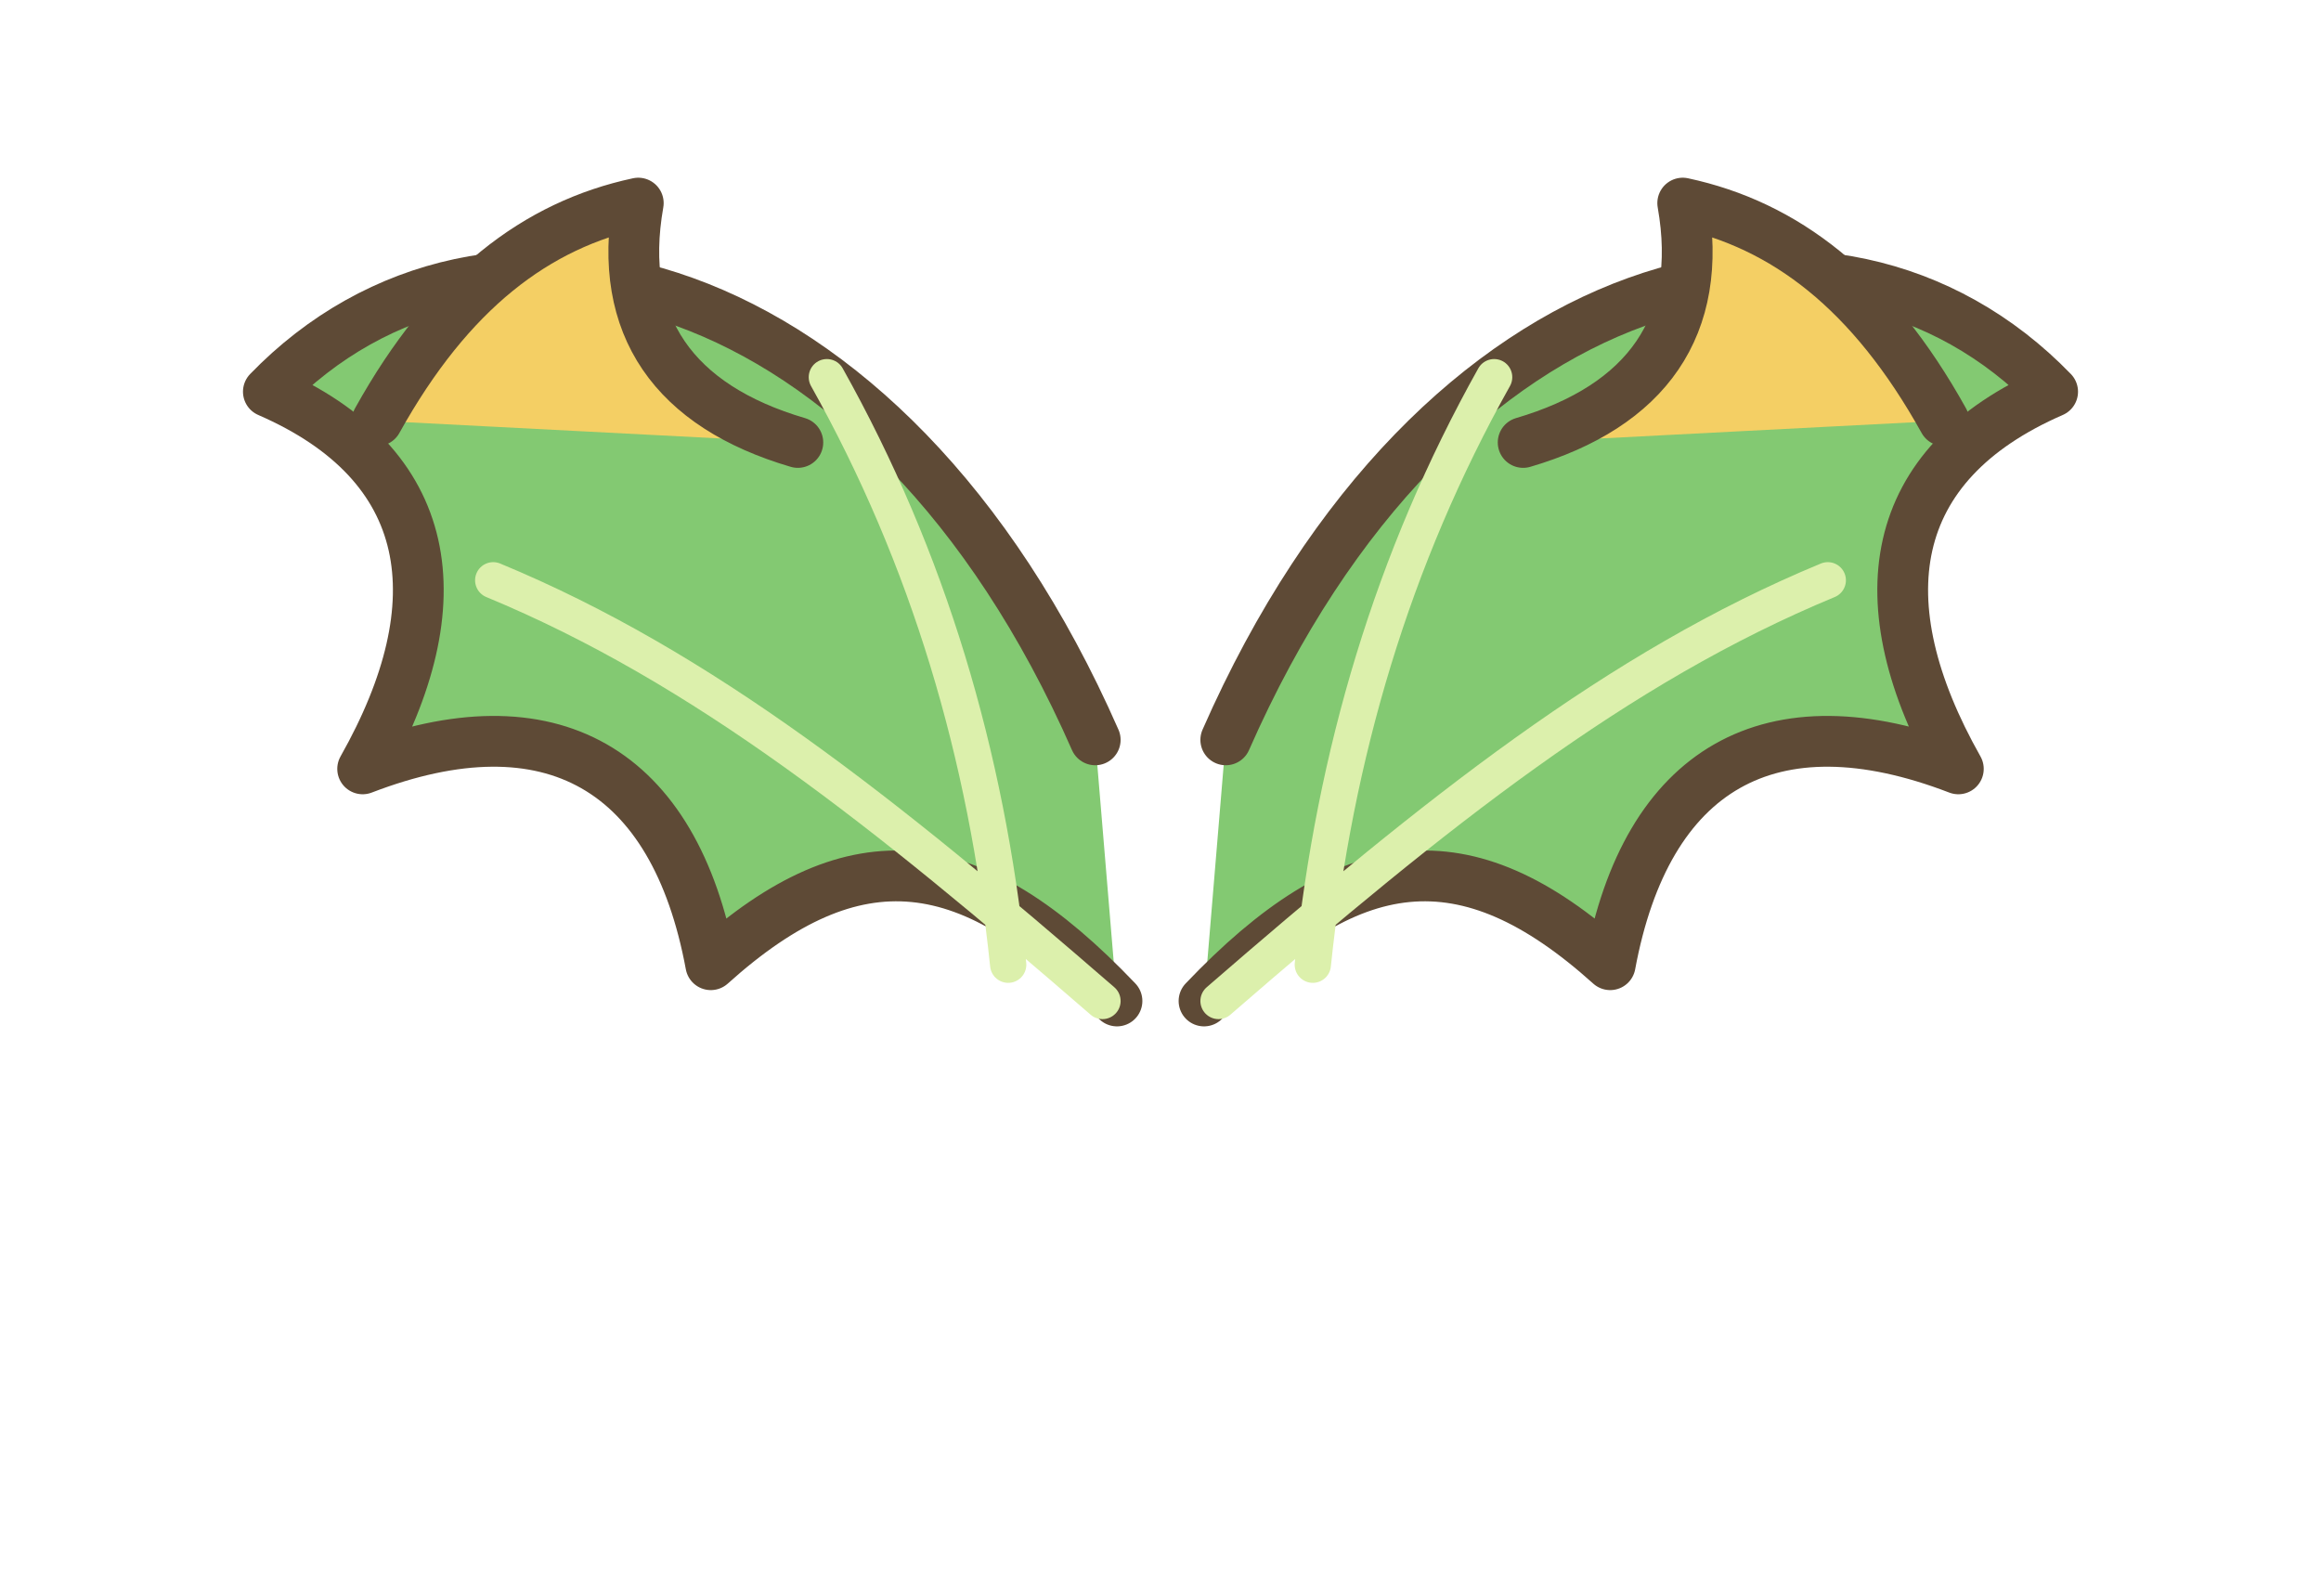
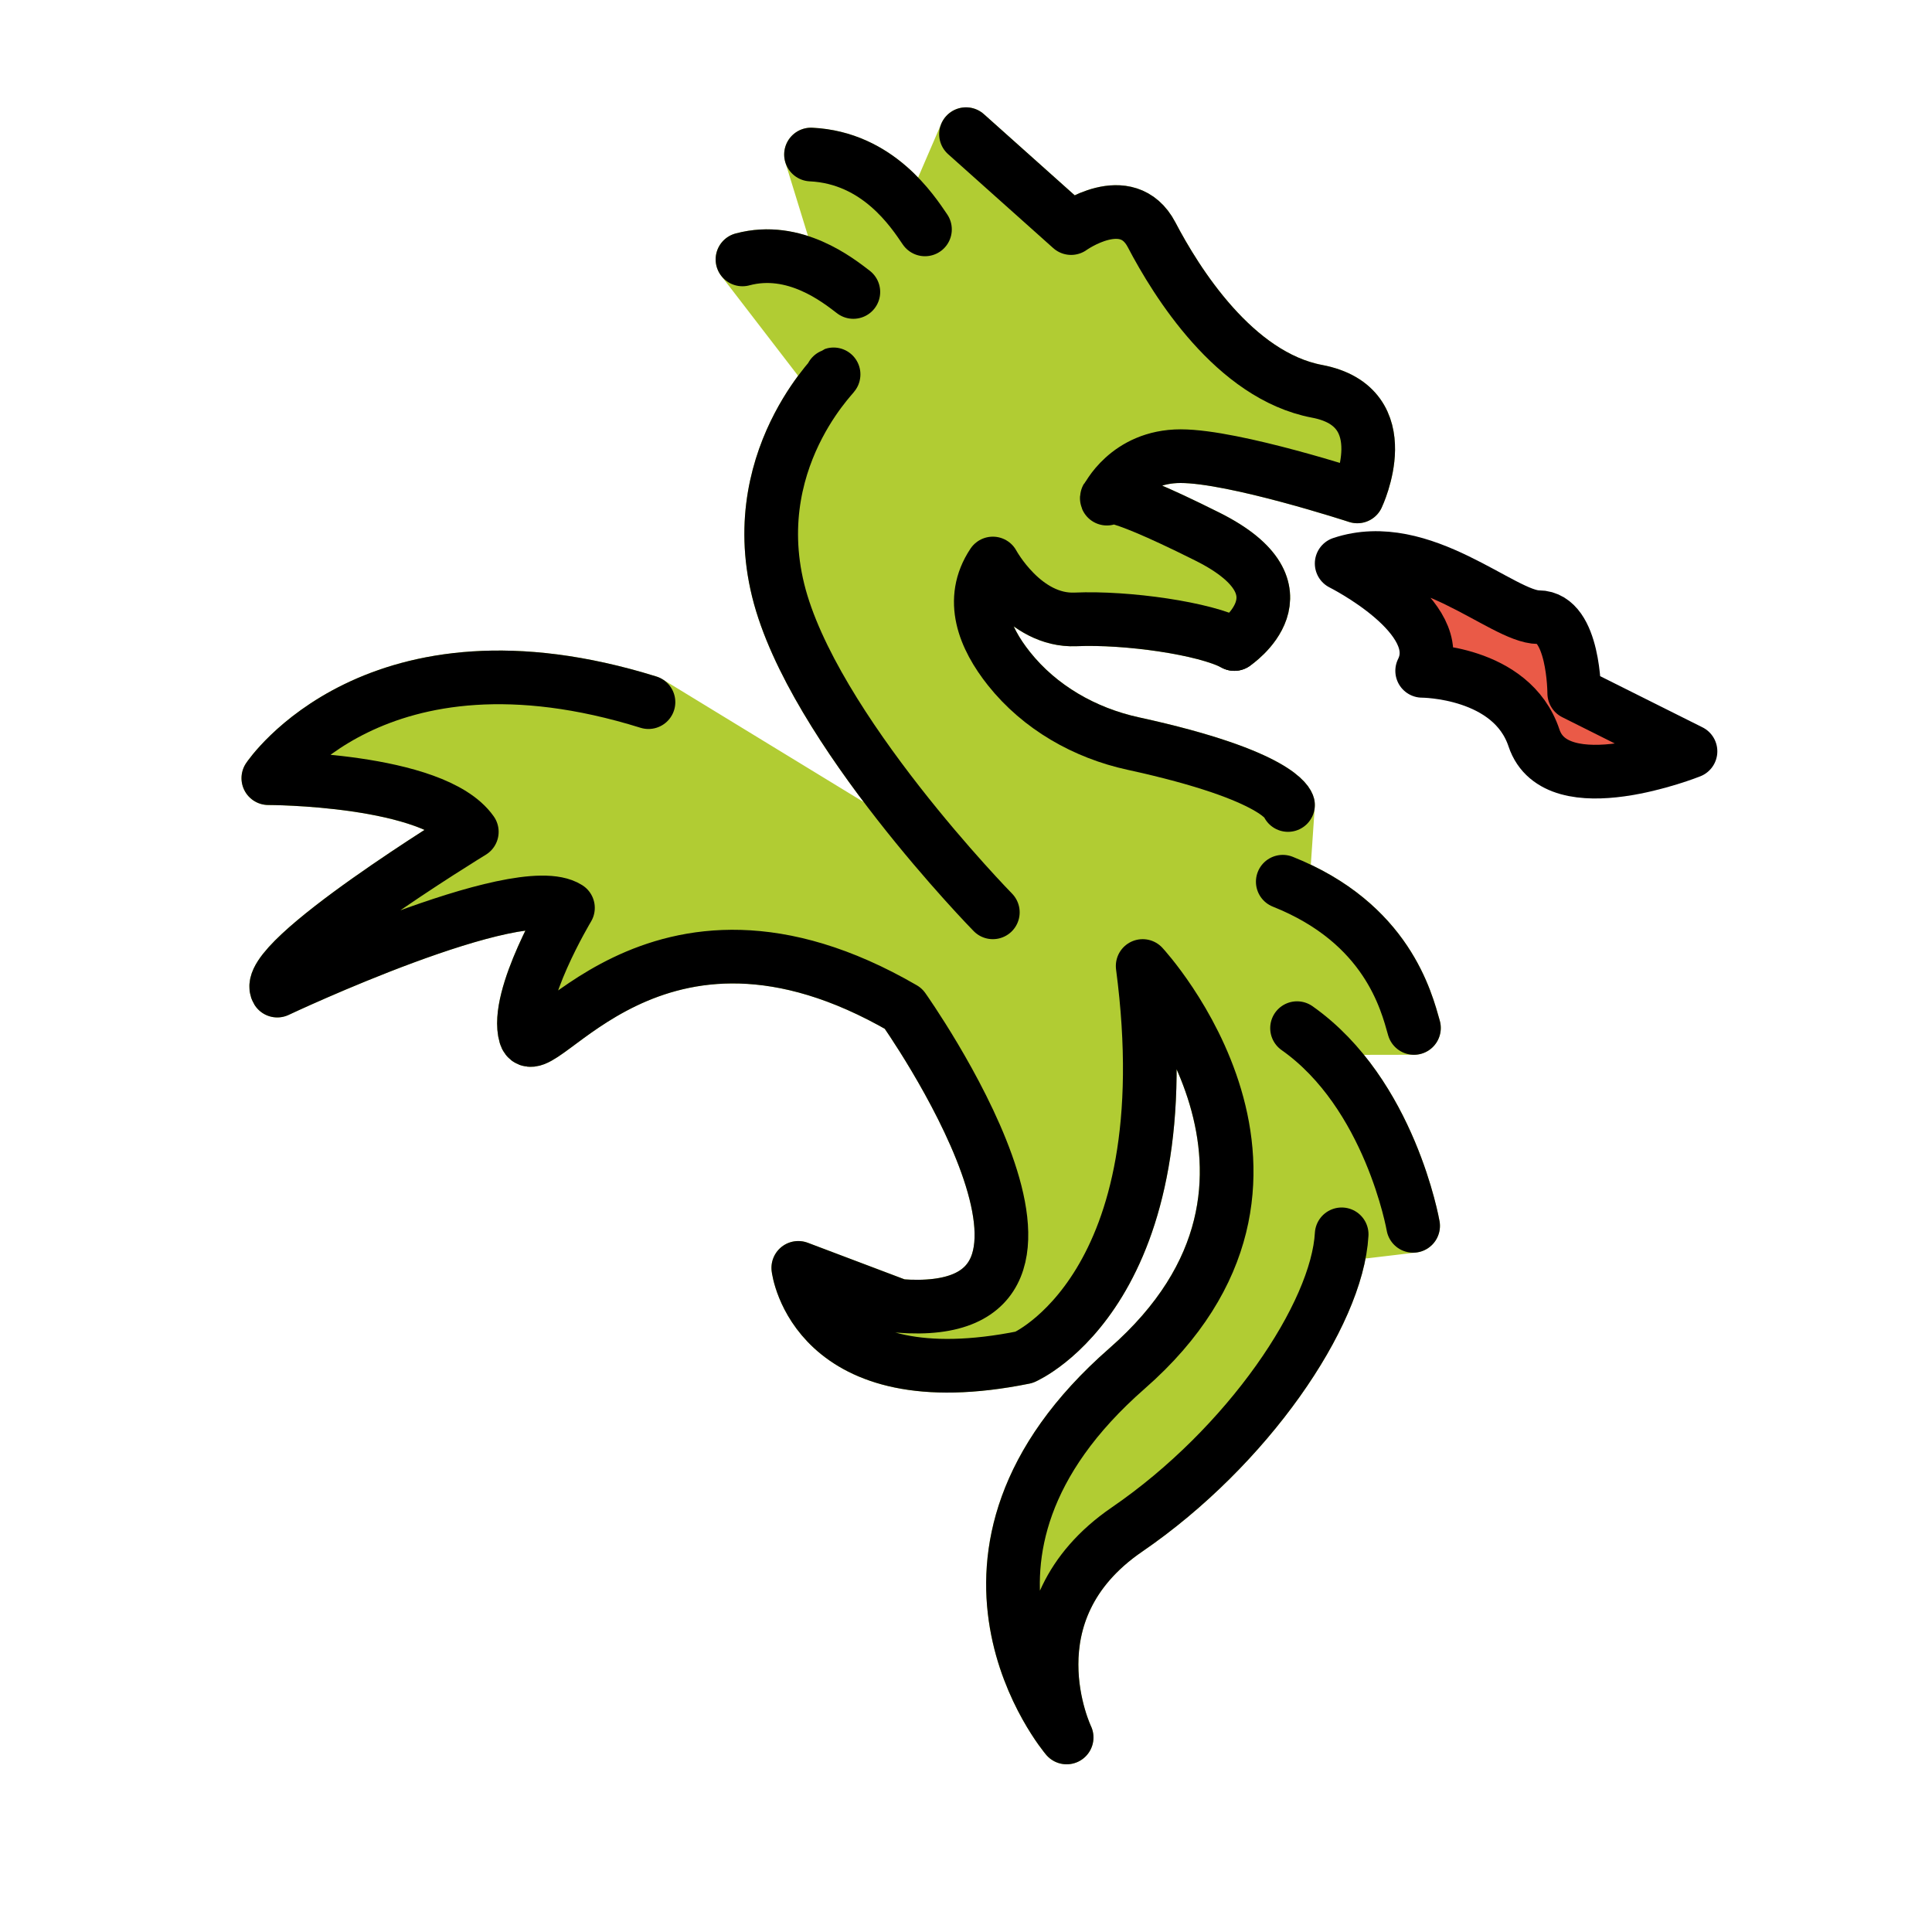
- <svg xmlns="http://www.w3.org/2000/svg" viewBox="0 0 320 220" role="img" aria-label="dragon wing">
-   <g fill="none" stroke="#5e4a36" stroke-width="7" stroke-linecap="round" stroke-linejoin="round">
-     <path fill="#83c972" d="M151 102C122 36 67 23 37 54c23 10 26 29 13 52 26-10 43 0 48 27 20-18 36-16 56 5" />
-     <path fill="#83c972" d="M169 102c29-66 84-79 114-48-23 10-26 29-13 52-26-10-43 0-48 27-20-18-36-16-56 5" />
-     <path fill="#f4cf64" d="M52 58c10-18 22-27 36-30-3 17 5 28 22 33" />
-     <path fill="#f4cf64" d="M268 58c-10-18-22-27-36-30 3 17-5 28-22 33" />
-     <path stroke="#dcf0ac" stroke-width="5" d="M68 80c29 12 54 32 84 58M114 52c14 25 22 52 25 81M252 80c-29 12-54 32-84 58M206 52c-14 25-22 52-25 81" />
+ <svg xmlns="http://www.w3.org/2000/svg" id="emoji" viewBox="0 0 72 72">
+   <g id="color">
+     <path fill="#B1CC33" stroke="#B1CC33" stroke-linecap="round" stroke-linejoin="round" stroke-miterlimit="10" stroke-width="2" d="M46,24c-1.083-0.583-4-1-5.917-0.917C38.167,23.167,37,21,37,21c-0.9,1.35-0.315,2.768,0.601,3.918 c1.151,1.446,2.822,2.398,4.629,2.792C47.727,28.907,48,30,48,30l-0.195,2.858 c3.891,1.55,4.609,4.458,4.889,5.45l-4.358,0.008c3.47,2.442,4.326,7.368,4.326,7.368L50,46 c-0.167,3-3.5,7.917-8,11s-2.25,7.75-2.25,7.75S34,58,42,51s0.583-15,0.583-15c1.583,12-4.417,14.583-4.417,14.583 C30.333,52.167,29.75,47.25,29.75,47.25l3.75,1.417c8.5,0.667,0.167-11.083,0.167-11.083 C24.333,32.167,20,40,19.583,38.583c-0.417-1.417,1.583-4.75,1.583-4.75c-1.833-1.167-10.833,3.083-10.833,3.083 C9.667,35.833,17.583,31,17.583,31C16.167,29,10,29,10,29s4-6,14.167-2.833L37,34c0,0-6.737-6.876-8-12 c-1.28-5.192,2.618-8.493,2-8l-3.331-4.332c1.943-0.522,3.567,0.781,4.132,1.213l-1.578-5.122 c2.502,0.121,3.789,2.118,4.247,2.79L36,5l3.917,3.5c0,0,2.083-1.5,3,0.25C43.833,10.5,46,14,49.083,14.583 c3.083,0.583,1.5,3.917,1.5,3.917S46,17,44,17s-2.75,1.583-2.75,1.583S41,18,45,20S46,24,46,24" />
+     <path fill="#EA5A47" stroke="none" d="M50,21c0,0,4,2,3,4c0,0,3.333,0,4.167,2.5C58,30,63,28,63,28l-4.333-2.167c0,0,0-2.833-1.333-2.833 C56,23,53,20,50,21z" />
+   </g>
+   <g id="hair" />
+   <g id="skin" />
+   <g id="skin-shadow" />
+   <g id="line">
+     <path fill="none" stroke="#000000" stroke-linecap="round" stroke-linejoin="round" stroke-miterlimit="10" stroke-width="2" d="M52.663,45.684c0,0-0.857-4.926-4.326-7.368" />
+     <path fill="none" stroke="#000000" stroke-linecap="round" stroke-linejoin="round" stroke-miterlimit="10" stroke-width="2" d="M52.694,38.309c-0.281-0.993-0.998-3.9-4.889-5.45" />
+     <path fill="none" stroke="#000000" stroke-linecap="round" stroke-linejoin="round" stroke-miterlimit="10" stroke-width="2" d="M48,30c0,0-0.273-1.093-5.771-2.29c-1.806-0.393-3.478-1.345-4.629-2.792C36.685,23.767,36.1,22.35,37,21 c0,0,1.167,2.167,3.083,2.083C42,23,44.917,23.417,46,24" />
+     <path fill="none" stroke="#000000" stroke-linecap="round" stroke-linejoin="round" stroke-miterlimit="10" stroke-width="2" d="M46,24c0,0,3-2-1-4s-3.75-1.417-3.75-1.417S42,17,44,17s6.583,1.5,6.583,1.5s1.583-3.333-1.5-3.917 C46,14,43.833,10.5,42.917,8.75c-0.917-1.75-3-0.25-3-0.25L36,5" />
+     <path fill="none" stroke="#000000" stroke-linecap="round" stroke-linejoin="round" stroke-miterlimit="10" stroke-width="2" d="M24.167,26.167C14,23,10,29,10,29s6.167,0,7.583,2c0,0-7.917,4.833-7.25,5.917c0,0,9-4.25,10.833-3.083 c0,0-2,3.333-1.583,4.75c0.417,1.417,4.75-6.417,14.083-1c0,0,8.333,11.75-0.167,11.083L29.75,47.25 c0,0,0.583,4.917,8.417,3.333c0,0,6-2.583,4.417-14.583c0,0,7.417,8-0.583,15s-2.25,13.75-2.25,13.75S37.5,60.083,42,57 s7.833-8,8-11" />
+     <path fill="none" stroke="#000000" stroke-linecap="round" stroke-linejoin="round" stroke-miterlimit="10" stroke-width="2" d="M31,14c0.618-0.493-3.28,2.808-2,8c1.263,5.124,8,12,8,12" />
+     <path fill="none" stroke="#000000" stroke-linecap="round" stroke-linejoin="round" stroke-miterlimit="10" stroke-width="2" d="M34.471,8.549c-0.458-0.672-1.745-2.669-4.247-2.79" />
+     <path fill="none" stroke="#000000" stroke-linecap="round" stroke-linejoin="round" stroke-miterlimit="10" stroke-width="2" d="M31.802,10.881c-0.565-0.432-2.189-1.735-4.132-1.213" />
+     <path fill="none" stroke="#000000" stroke-linecap="round" stroke-linejoin="round" stroke-miterlimit="10" stroke-width="2" d="M50,21c0,0,4,2,3,4c0,0,3.333,0,4.167,2.5C58,30,63,28,63,28l-4.333-2.167c0,0,0-2.833-1.333-2.833C56,23,53,20,50,21z" />
  </g>
</svg>
